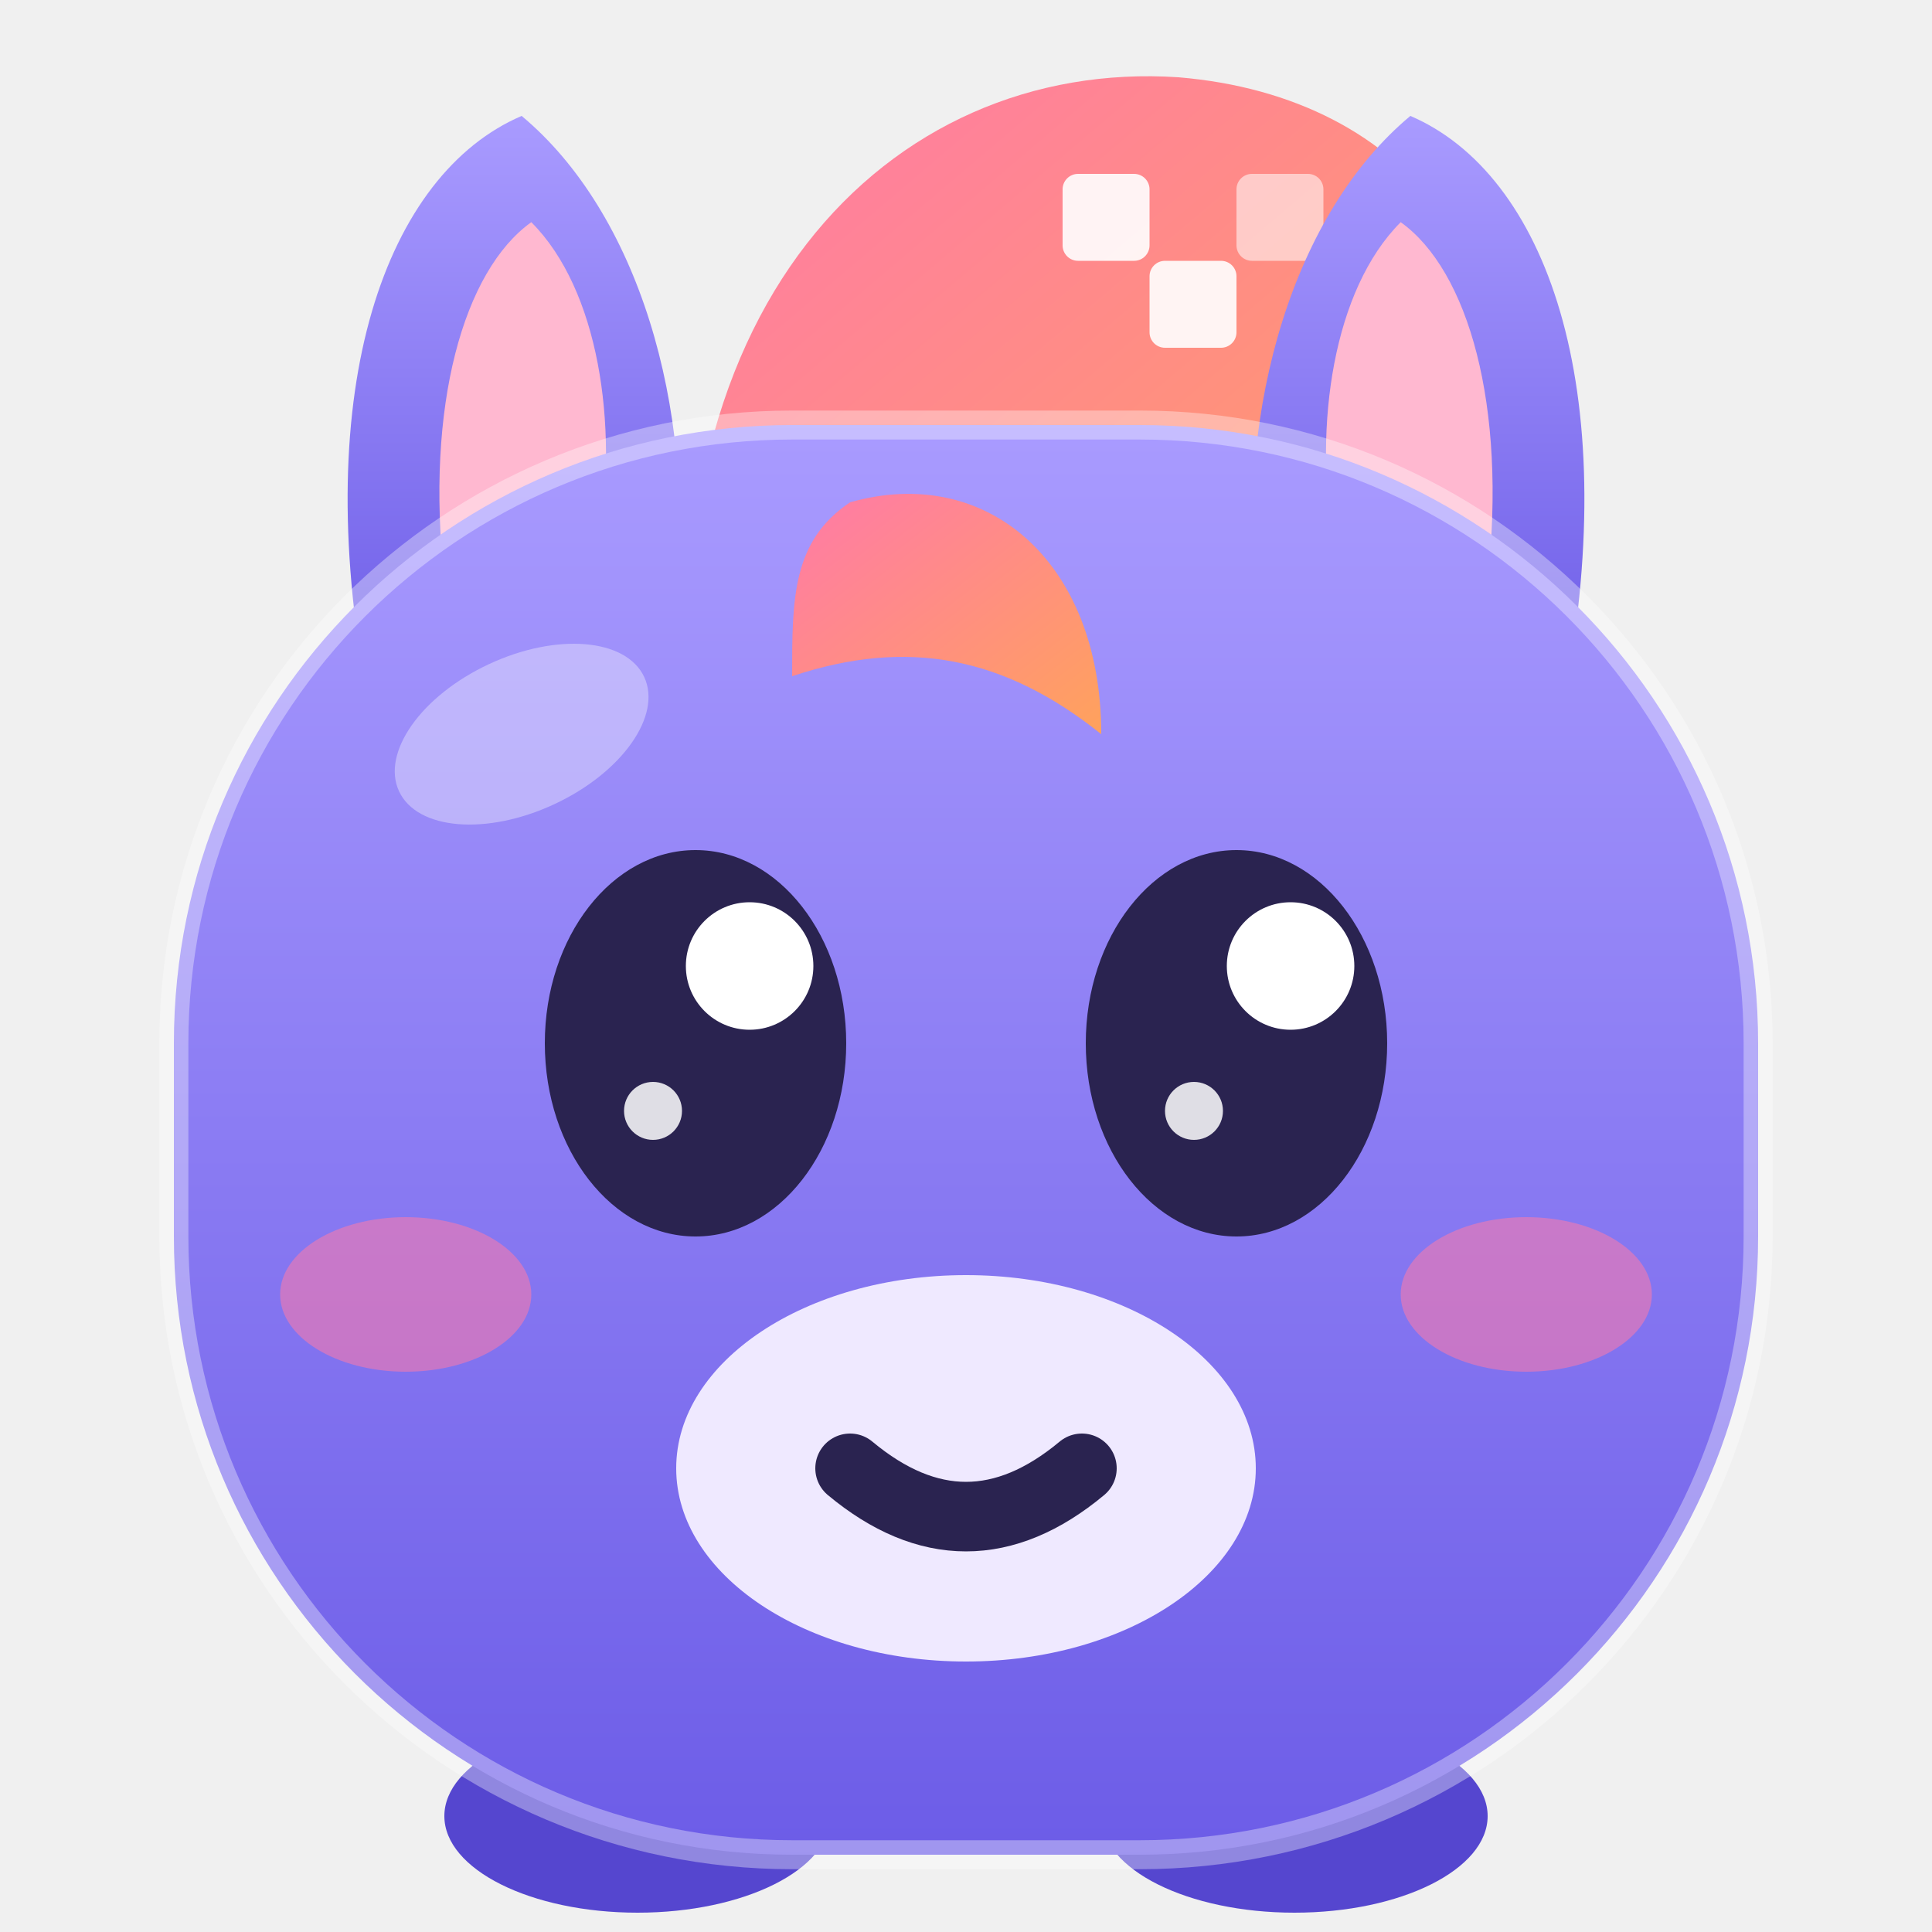
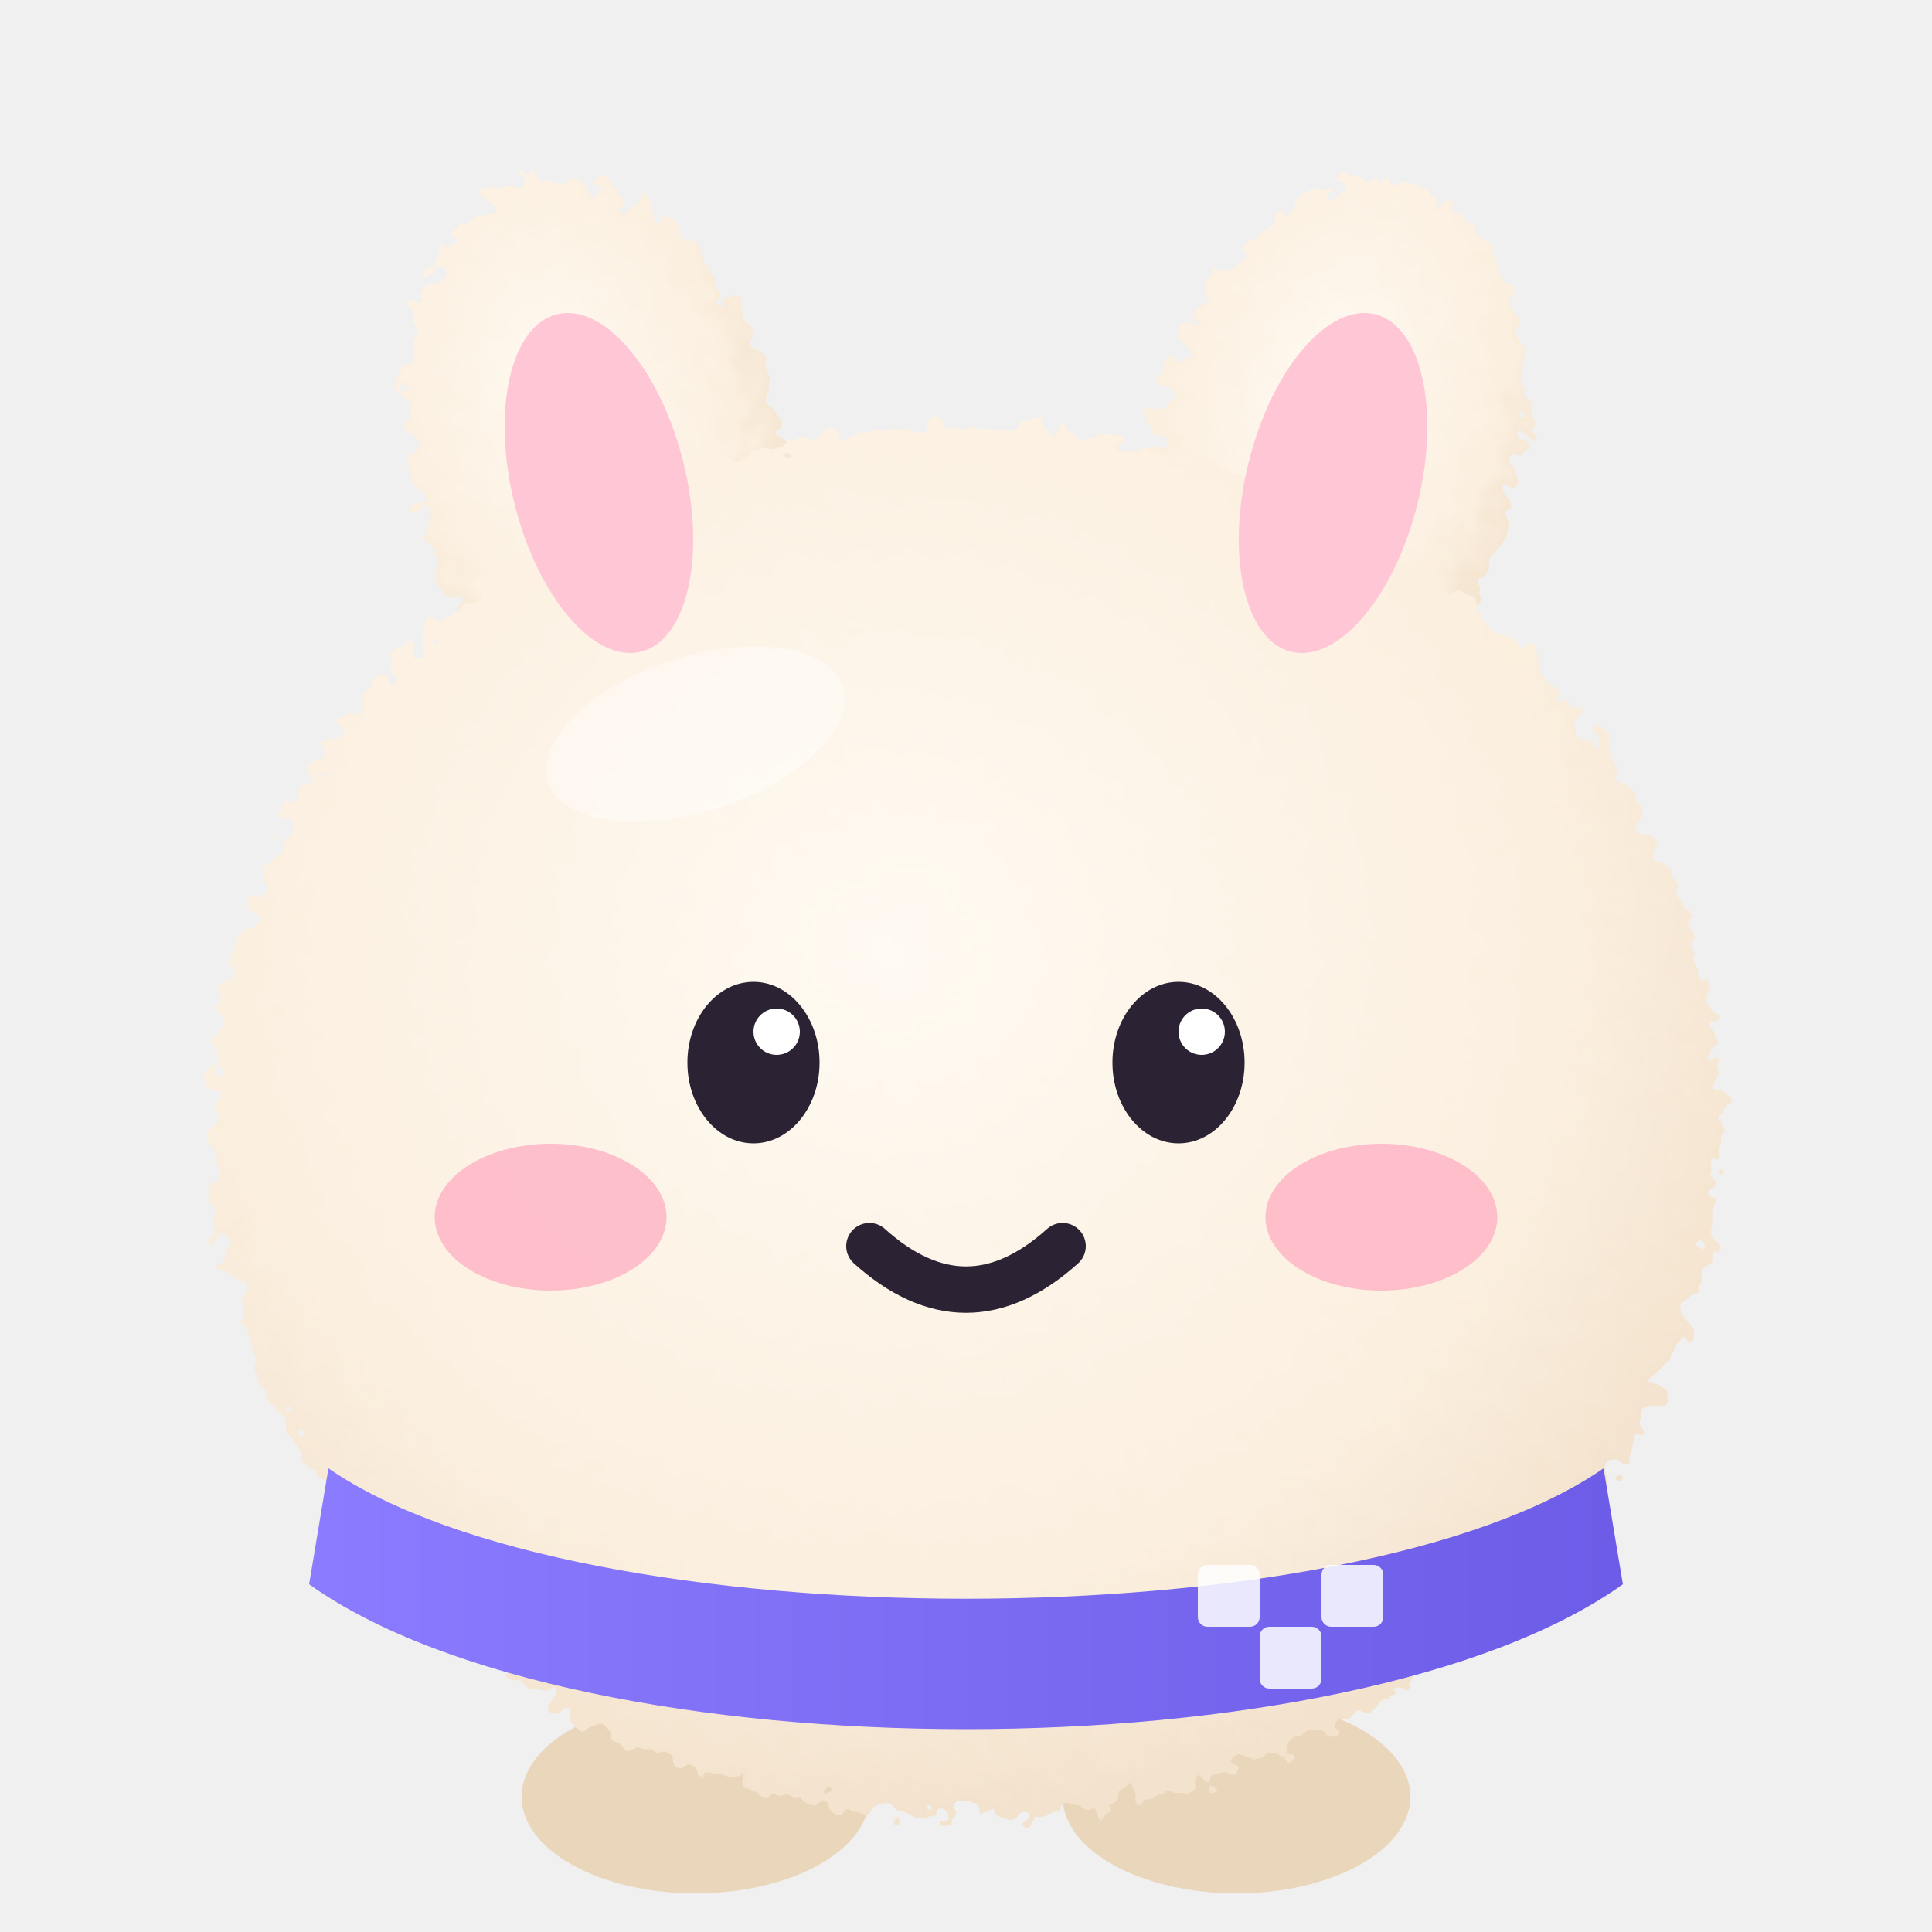
<svg xmlns="http://www.w3.org/2000/svg" viewBox="0 0 100 100">
  <defs>
-     <linearGradient id="b" x1="0" y1="0" x2="0" y2="1">
-       <stop offset="0" stop-color="#a99bff" />
+     <filter id="fur" x="-10%" y="-10%" width="120%" height="120%">
+       <feTurbulence type="fractalNoise" baseFrequency="0.85" numOctaves="2" seed="3" />
+       <feDisplacementMap in="SourceGraphic" scale="2.6" xChannelSelector="R" yChannelSelector="G" />
+     </filter>
+     <radialGradient id="plush" cx="45%" cy="38%" r="70%">
+       <stop offset="0" stop-color="#fffaf2" />
+       <stop offset="0.65" stop-color="#fbefdf" />
+       <stop offset="1" stop-color="#efdcc4" />
+     </radialGradient>
+     <linearGradient id="scarf" x1="0" y1="0" x2="1" y2="0">
+       <stop offset="0" stop-color="#8b7bff" />
      <stop offset="1" stop-color="#6c5ce7" />
-     </linearGradient>
-     <linearGradient id="m" x1="0" y1="0" x2="1" y2="1">
-       <stop offset="0" stop-color="#ff7aa8" />
-       <stop offset="1" stop-color="#ffa25c" />
    </linearGradient>
  </defs>
  <g>
-     <ellipse cx="33" cy="94" rx="10" ry="5" fill="#5546cf" />
-     <ellipse cx="67" cy="94" rx="10" ry="5" fill="#5546cf" />
-     <g>
-       <path d="M36 40 C33 16 46 3 61 4 C73 5 80 14 77 27 L75 40 Z" fill="url(#m)" />
-       <rect x="55" y="9" width="4.5" height="4.5" rx="0.8" fill="#fff" opacity="0.9" />
-       <rect x="59.5" y="13.5" width="4.5" height="4.5" rx="0.8" fill="#fff" opacity="0.9" />
-       <rect x="64" y="9" width="4.5" height="4.5" rx="0.8" fill="#fff" opacity="0.55" />
+     <ellipse cx="36" cy="93" rx="9" ry="5" fill="#ead6bb" />
+     <ellipse cx="64" cy="93" rx="9" ry="5" fill="#ead6bb" />
+     <g filter="url(#fur)">
+       <g>
+         <ellipse cx="31" cy="24" rx="9.5" ry="15" fill="url(#plush)" transform="rotate(-14 31 24)" />
+         <ellipse cx="69" cy="24" rx="9.5" ry="15" fill="url(#plush)" transform="rotate(14 69 24)" />
+       </g>
+       <ellipse cx="50" cy="58" rx="39" ry="36" fill="url(#plush)" />
    </g>
-     <g>
-       <path d="M19 36 C16 20 20 9 27 6 C33 11 36 21 35 31 Z" fill="url(#b)" />
-       <path d="M23 30 C22 21 24 14 27.5 11.5 C31 15 32 22 31 28 Z" fill="#ffb8d0" />
-       <path d="M81 36 C84 20 80 9 73 6 C67 11 64 21 65 31 Z" fill="url(#b)" />
-       <path d="M77 30 C78 21 76 14 72.5 11.5 C69 15 68 22 69 28 Z" fill="#ffb8d0" />
+     <ellipse cx="31" cy="25" rx="4.5" ry="9" fill="#ffc6d6" transform="rotate(-14 31 25)" />
+     <ellipse cx="69" cy="25" rx="4.5" ry="9" fill="#ffc6d6" transform="rotate(14 69 25)" />
+     <path d="M17 76 C30 85 70 85 83 76 L84 82 C70 92 30 92 16 82 Z" fill="url(#scarf)" />
+     <g fill="#fff" opacity="0.85">
+       <rect x="62" y="81" width="3.2" height="3.2" rx="0.5" />
+       <rect x="65.2" y="84.2" width="3.2" height="3.2" rx="0.5" />
+       <rect x="68.4" y="81" width="3.2" height="3.2" rx="0.5" />
    </g>
-     <rect x="9" y="22" width="82" height="74" rx="32" fill="url(#b)" />
-     <rect x="9" y="22" width="82" height="74" rx="32" fill="none" stroke="rgba(255,255,255,0.35)" stroke-width="1.5" />
-     <path d="M44 26 C51 24 57 29 57 38 C52 34 47 33 41 35 C41 31 41 28 44 26 Z" fill="url(#m)" />
-     <ellipse cx="50" cy="76" rx="15" ry="10" fill="#efe9ff" />
-     <ellipse cx="27" cy="38" rx="7" ry="4" fill="#fff" opacity="0.35" transform="rotate(-25 27 38)" />
+     <ellipse cx="36" cy="38" rx="8" ry="4" fill="#fff" opacity="0.4" transform="rotate(-18 36 38)" />
  </g>
  <g>
    <g>
-       <ellipse cx="36" cy="54" rx="7.8" ry="10" fill="#2a2350" />
-       <circle cx="38.8" cy="50" r="3.3" fill="#fff" />
-       <circle cx="33.8" cy="57.5" r="1.5" fill="#fff" opacity="0.85" />
+       <ellipse cx="39" cy="55" rx="3.42" ry="4.18" fill="#2b2233" />
+       <circle cx="40.2" cy="53.4" r="1.2" fill="#fff" />
    </g>
    <g>
-       <ellipse cx="64" cy="54" rx="7.8" ry="10" fill="#2a2350" />
-       <circle cx="66.8" cy="50" r="3.3" fill="#fff" />
-       <circle cx="61.8" cy="57.5" r="1.5" fill="#fff" opacity="0.85" />
+       <ellipse cx="61" cy="55" rx="3.42" ry="4.18" fill="#2b2233" />
+       <circle cx="62.2" cy="53.4" r="1.2" fill="#fff" />
    </g>
  </g>
  <g>
-     <path d="M44 76 q6 5 12 0" stroke="#2a2350" stroke-width="3.6" fill="none" stroke-linecap="round" />
-     <ellipse cx="21" cy="67" rx="6.5" ry="4" fill="rgba(255,122,168,0.55)" />
-     <ellipse cx="79" cy="67" rx="6.5" ry="4" fill="rgba(255,122,168,0.55)" />
+     <path d="M45 64.5 q5 4.5 10 0" stroke="#2b2233" stroke-width="2.4" fill="none" stroke-linecap="round" />
+     <ellipse cx="28.5" cy="63" rx="6" ry="3.8" fill="#ffadc3" opacity="0.75" />
+     <ellipse cx="71.5" cy="63" rx="6" ry="3.8" fill="#ffadc3" opacity="0.75" />
  </g>
</svg>
